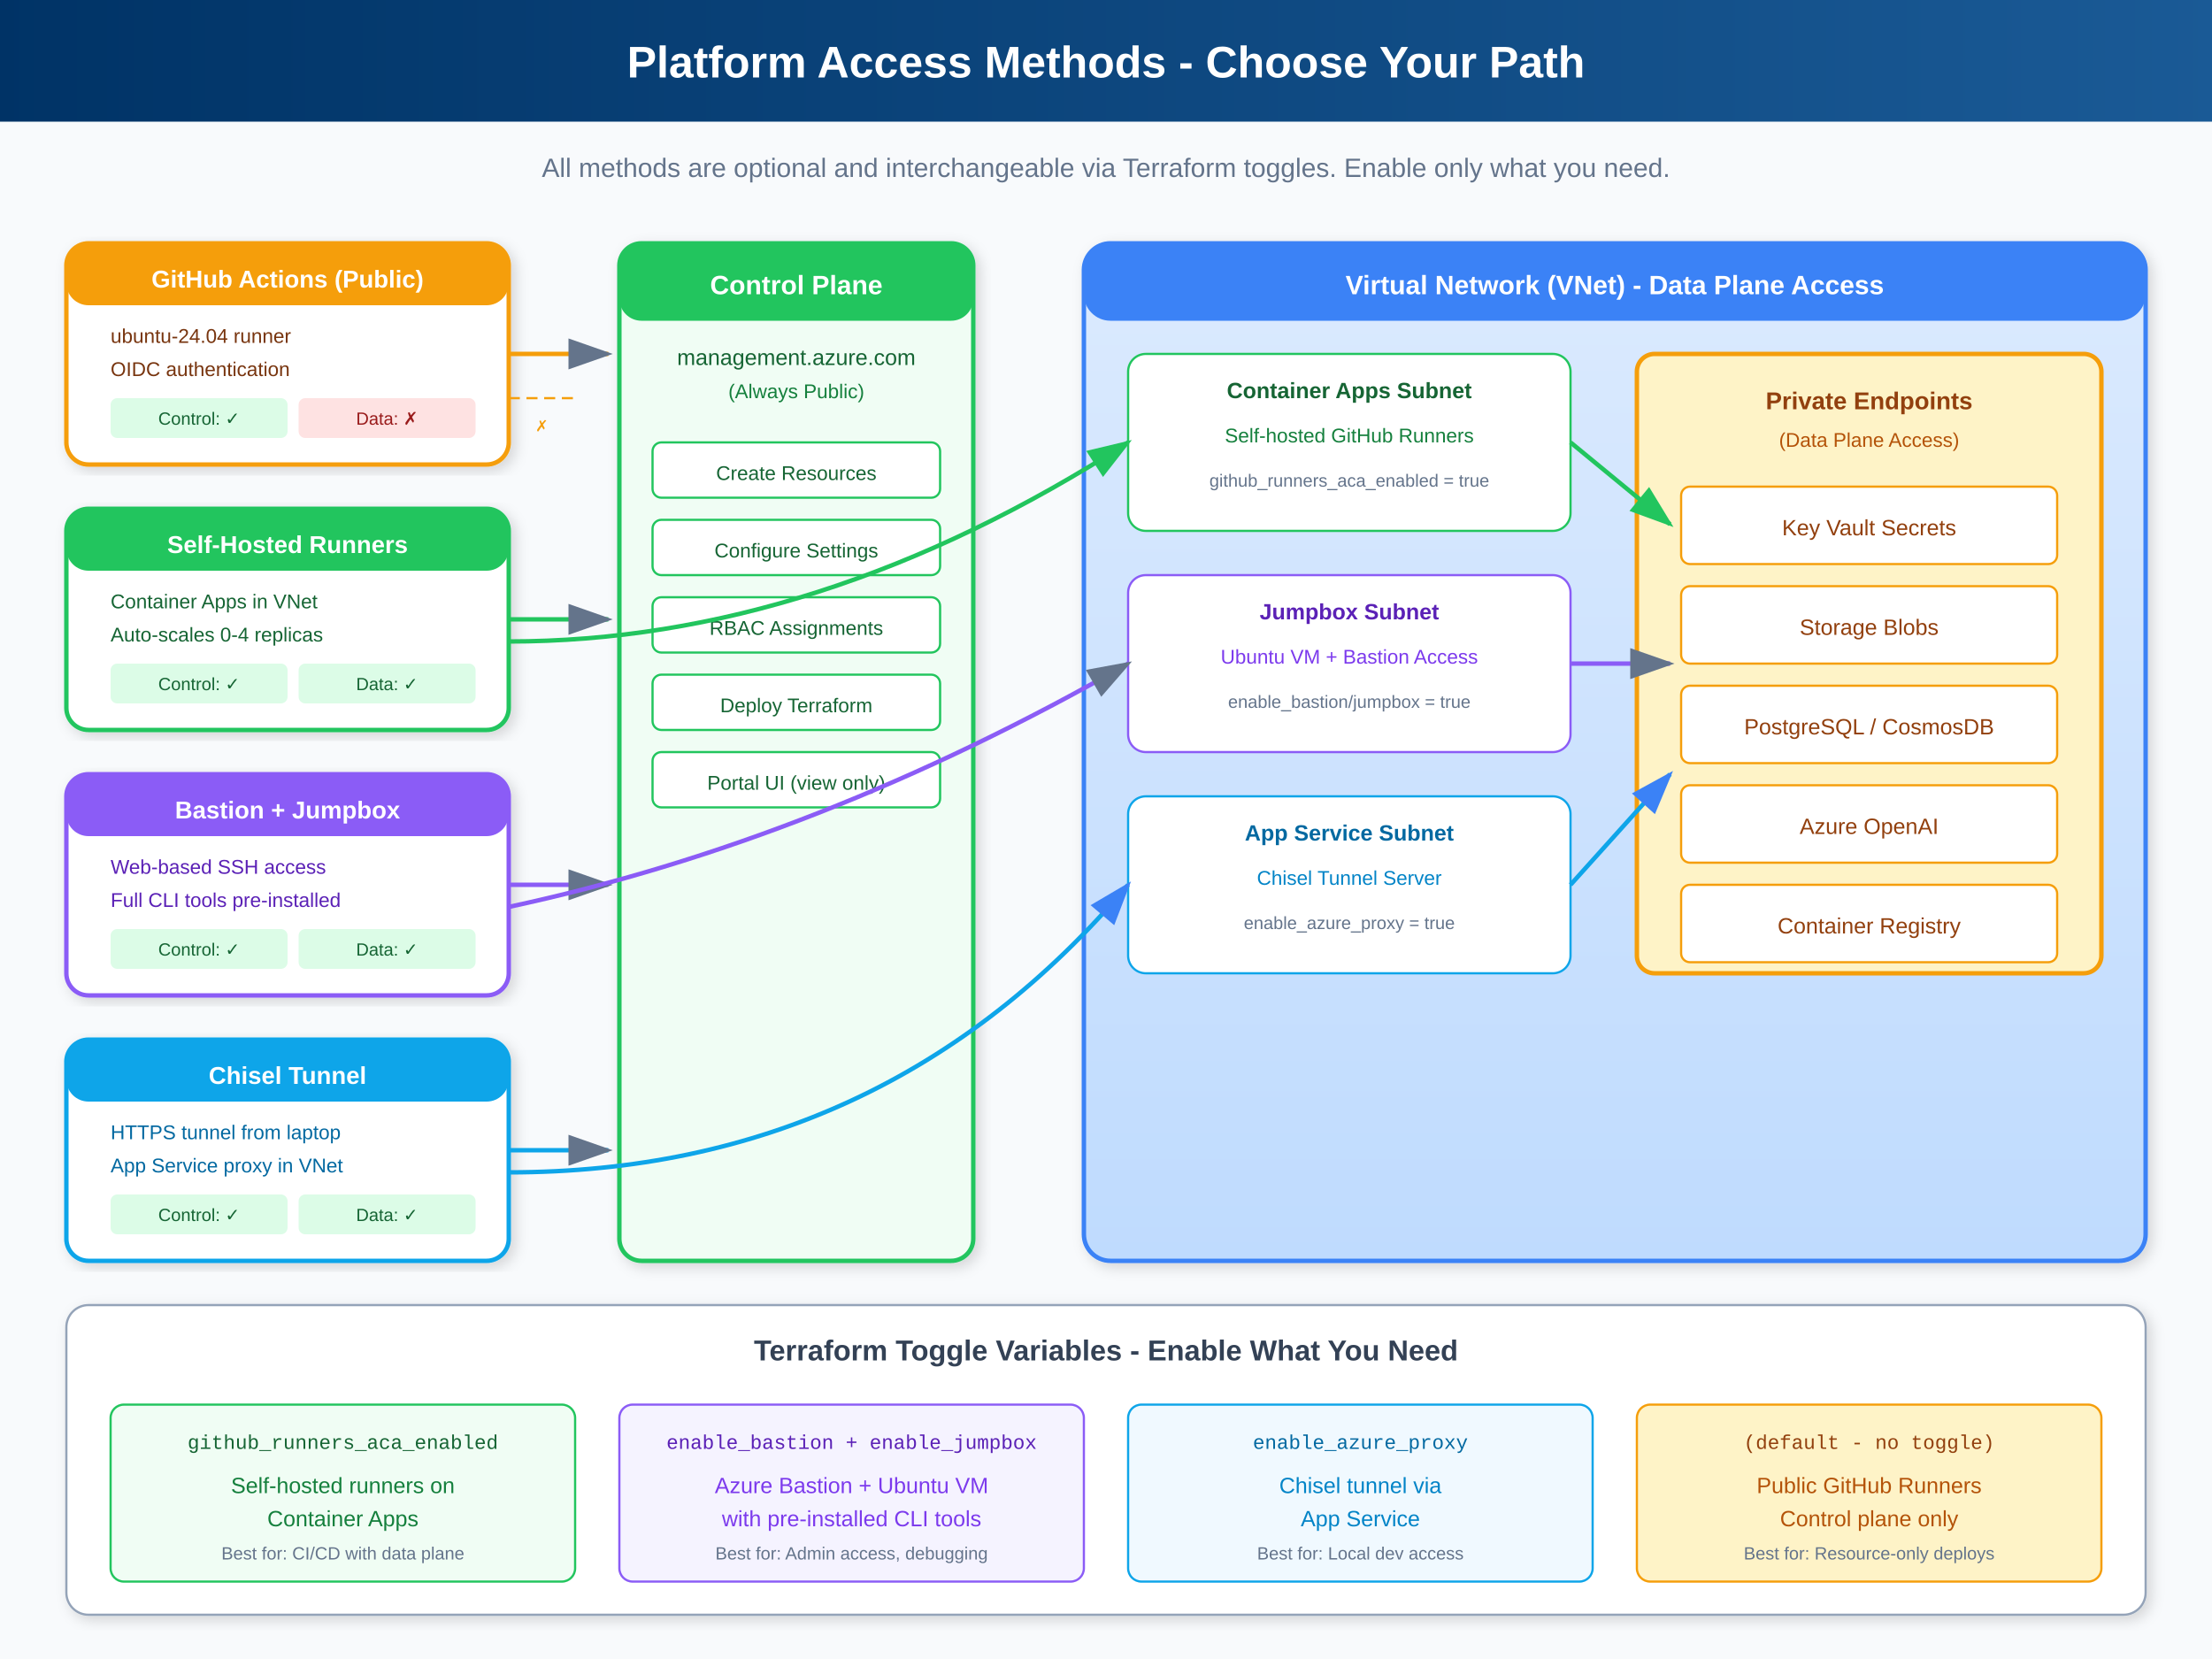
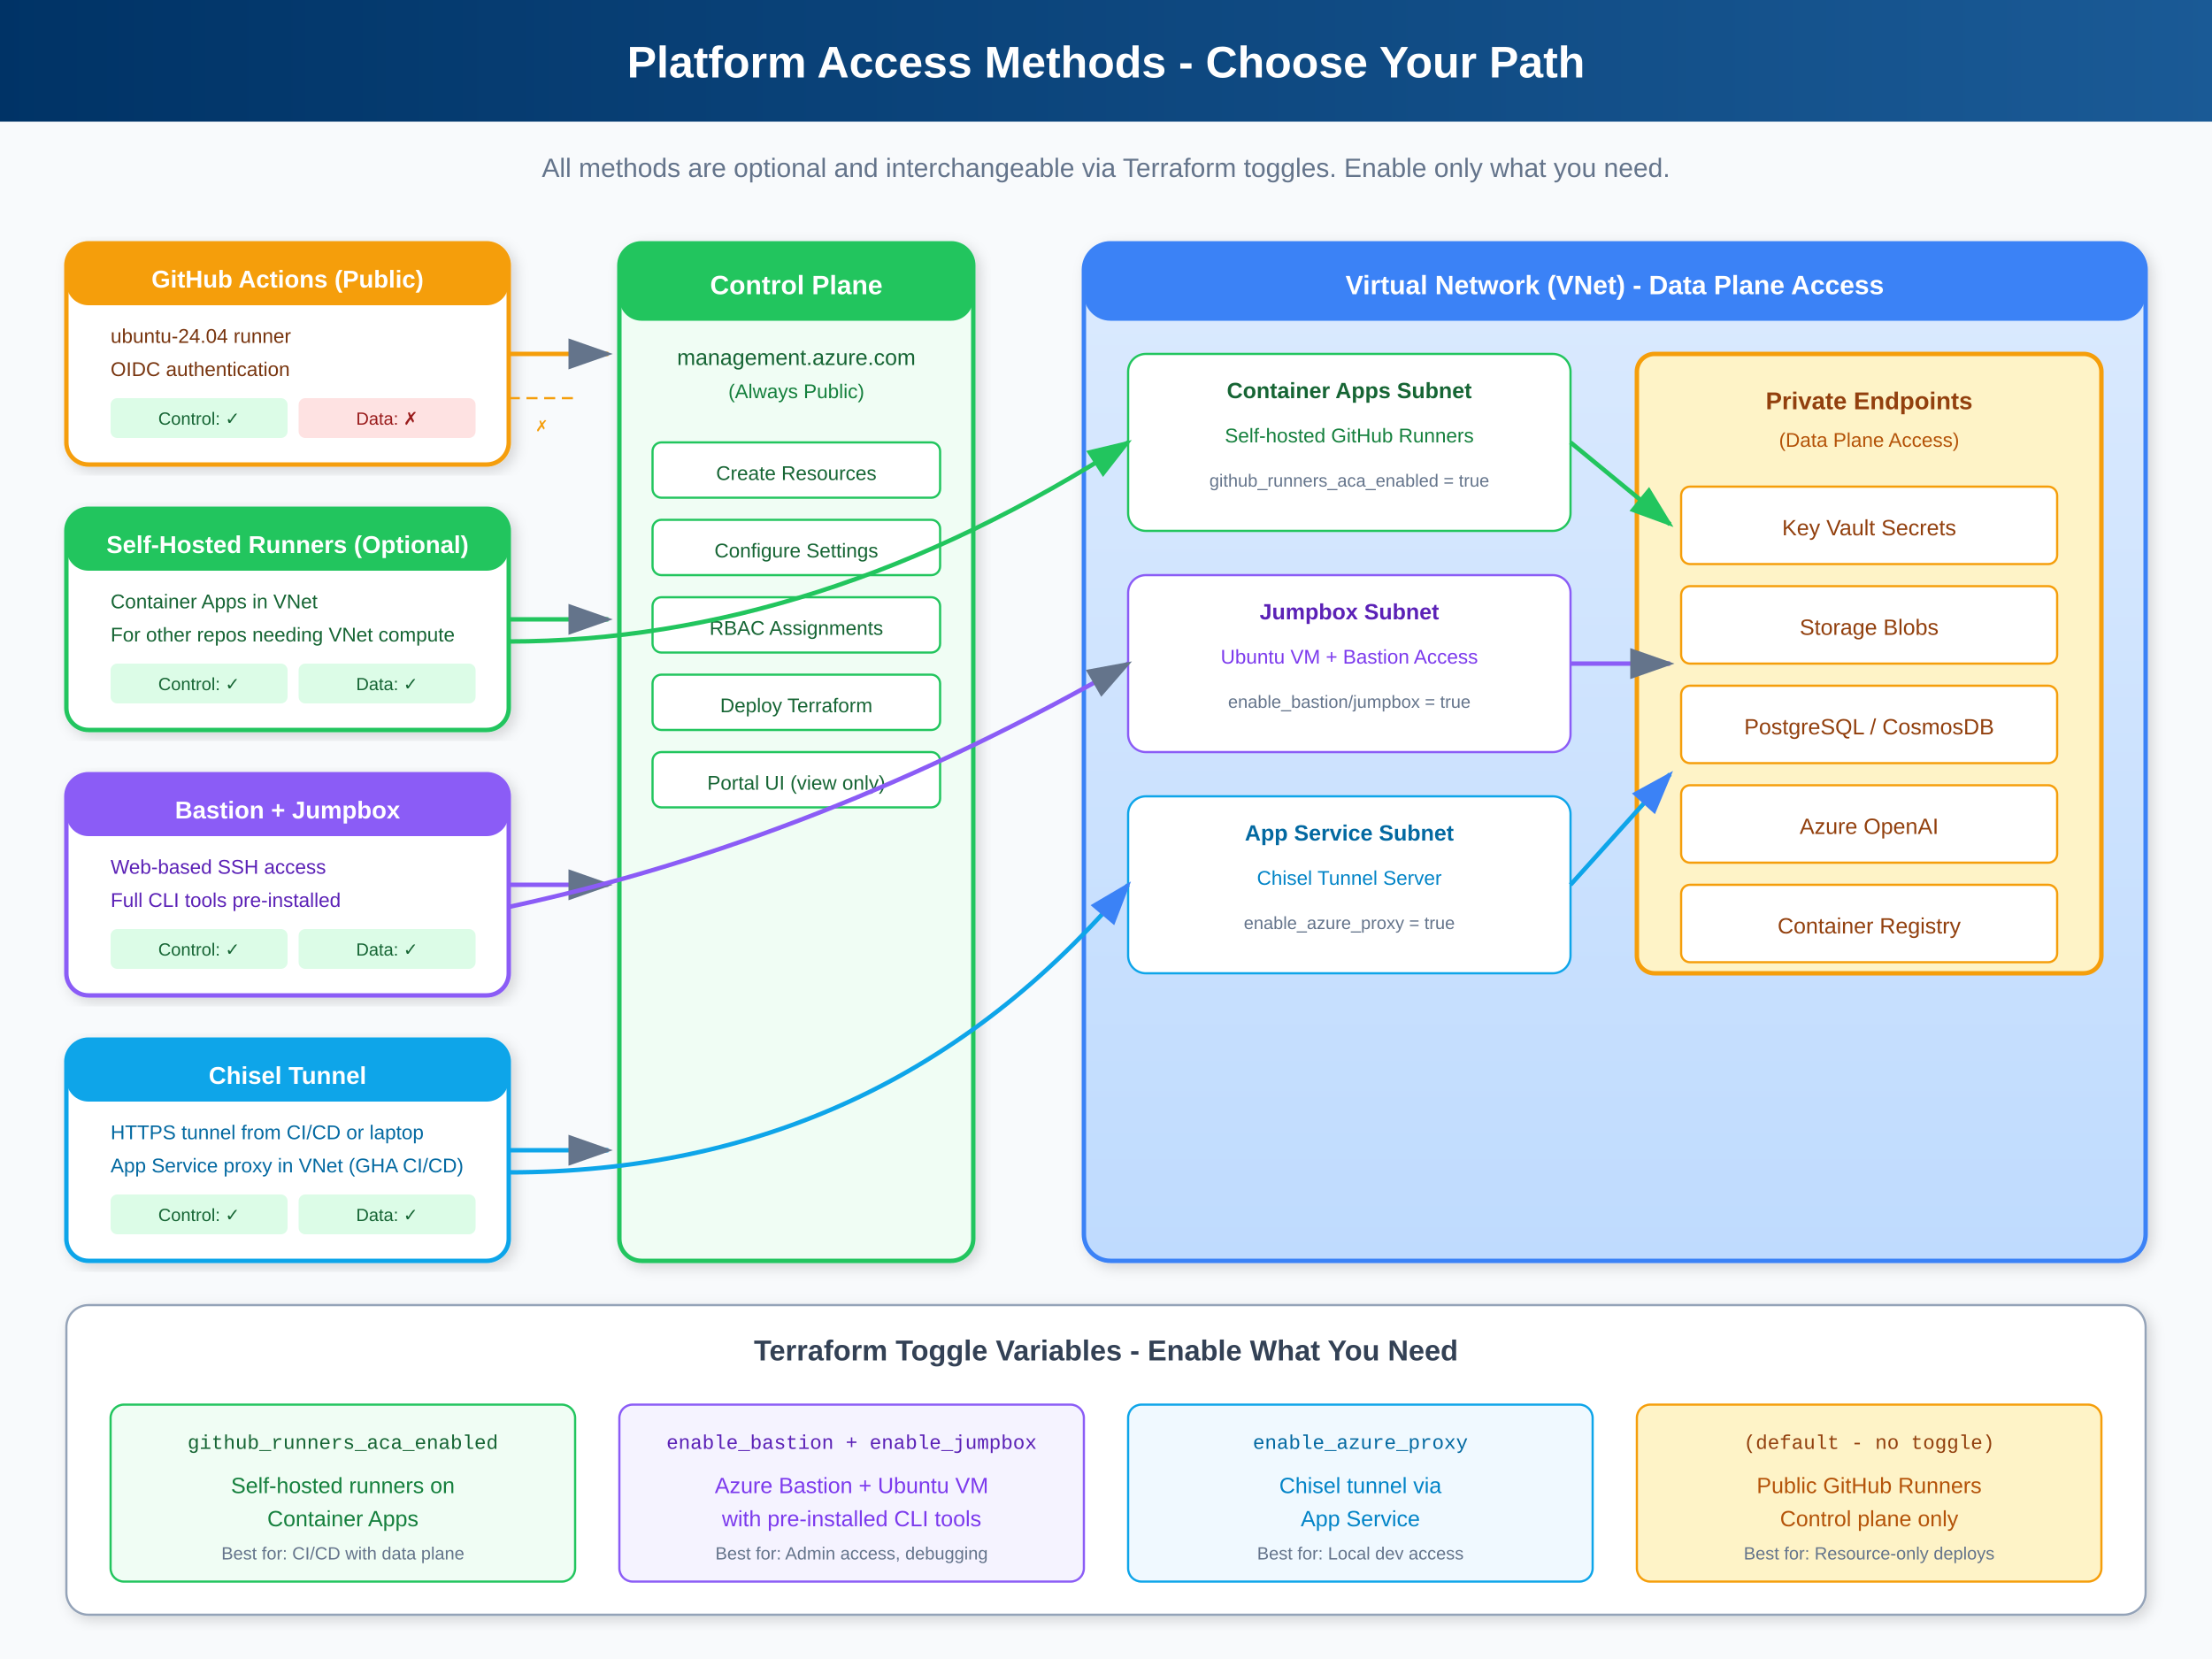
<svg xmlns="http://www.w3.org/2000/svg" viewBox="0 0 1000 750" width="1000" height="750">
  <defs>
    <linearGradient id="headerGrad" x1="0%" y1="0%" x2="100%" y2="0%">
      <stop offset="0%" style="stop-color:#003366" />
      <stop offset="100%" style="stop-color:#1a5a96" />
    </linearGradient>
    <linearGradient id="vnetGrad" x1="0%" y1="0%" x2="0%" y2="100%">
      <stop offset="0%" style="stop-color:#dbeafe" />
      <stop offset="100%" style="stop-color:#bfdbfe" />
    </linearGradient>
    <filter id="shadow" x="-5%" y="-5%" width="110%" height="110%">
      <feDropShadow dx="2" dy="2" stdDeviation="3" flood-opacity="0.15" />
    </filter>
    <marker id="arrow" markerWidth="10" markerHeight="7" refX="9" refY="3.5" orient="auto">
      <polygon points="0 0, 10 3.5, 0 7" fill="#64748b" />
    </marker>
    <marker id="arrowGreen" markerWidth="10" markerHeight="7" refX="9" refY="3.5" orient="auto">
      <polygon points="0 0, 10 3.5, 0 7" fill="#22c55e" />
    </marker>
    <marker id="arrowBlue" markerWidth="10" markerHeight="7" refX="9" refY="3.5" orient="auto">
      <polygon points="0 0, 10 3.5, 0 7" fill="#3b82f6" />
    </marker>
  </defs>
  <rect width="1000" height="750" fill="#f8fafc" />
  <rect x="0" y="0" width="1000" height="55" fill="url(#headerGrad)" />
  <text x="500" y="35" font-family="Segoe UI, Arial" font-size="20" font-weight="bold" fill="white" text-anchor="middle">Platform Access Methods - Choose Your Path</text>
  <text x="500" y="80" font-family="Segoe UI, Arial" font-size="12" fill="#64748b" text-anchor="middle">All methods are optional and interchangeable via Terraform toggles. Enable only what you need.</text>
  <rect x="30" y="110" width="200" height="100" rx="10" fill="white" stroke="#f59e0b" stroke-width="2" filter="url(#shadow)" />
  <rect x="30" y="110" width="200" height="28" rx="10" fill="#f59e0b" />
  <text x="130" y="130" font-family="Segoe UI, Arial" font-size="11" font-weight="bold" fill="white" text-anchor="middle">GitHub Actions (Public)</text>
  <text x="50" y="155" font-family="Segoe UI, Arial" font-size="9" fill="#78350f">ubuntu-24.04 runner</text>
  <text x="50" y="170" font-family="Segoe UI, Arial" font-size="9" fill="#78350f">OIDC authentication</text>
  <rect x="50" y="180" width="80" height="18" rx="3" fill="#dcfce7" />
  <text x="90" y="192" font-family="Segoe UI, Arial" font-size="8" fill="#166534" text-anchor="middle">Control: ✓</text>
  <rect x="135" y="180" width="80" height="18" rx="3" fill="#fee2e2" />
  <text x="175" y="192" font-family="Segoe UI, Arial" font-size="8" fill="#991b1b" text-anchor="middle">Data: ✗</text>
  <rect x="30" y="230" width="200" height="100" rx="10" fill="white" stroke="#22c55e" stroke-width="2" filter="url(#shadow)" />
  <rect x="30" y="230" width="200" height="28" rx="10" fill="#22c55e" />
-   <text x="130" y="250" font-family="Segoe UI, Arial" font-size="11" font-weight="bold" fill="white" text-anchor="middle">Self-Hosted Runners</text>
+   <text x="130" y="250" font-family="Segoe UI, Arial" font-size="11" font-weight="bold" fill="white" text-anchor="middle">Self-Hosted Runners (Optional)</text>
  <text x="50" y="275" font-family="Segoe UI, Arial" font-size="9" fill="#166534">Container Apps in VNet</text>
-   <text x="50" y="290" font-family="Segoe UI, Arial" font-size="9" fill="#166534">Auto-scales 0-4 replicas</text>
+   <text x="50" y="290" font-family="Segoe UI, Arial" font-size="9" fill="#166534">For other repos needing VNet compute</text>
  <rect x="50" y="300" width="80" height="18" rx="3" fill="#dcfce7" />
  <text x="90" y="312" font-family="Segoe UI, Arial" font-size="8" fill="#166534" text-anchor="middle">Control: ✓</text>
  <rect x="135" y="300" width="80" height="18" rx="3" fill="#dcfce7" />
  <text x="175" y="312" font-family="Segoe UI, Arial" font-size="8" fill="#166534" text-anchor="middle">Data: ✓</text>
  <rect x="30" y="350" width="200" height="100" rx="10" fill="white" stroke="#8b5cf6" stroke-width="2" filter="url(#shadow)" />
  <rect x="30" y="350" width="200" height="28" rx="10" fill="#8b5cf6" />
  <text x="130" y="370" font-family="Segoe UI, Arial" font-size="11" font-weight="bold" fill="white" text-anchor="middle">Bastion + Jumpbox</text>
  <text x="50" y="395" font-family="Segoe UI, Arial" font-size="9" fill="#5b21b6">Web-based SSH access</text>
  <text x="50" y="410" font-family="Segoe UI, Arial" font-size="9" fill="#5b21b6">Full CLI tools pre-installed</text>
  <rect x="50" y="420" width="80" height="18" rx="3" fill="#dcfce7" />
  <text x="90" y="432" font-family="Segoe UI, Arial" font-size="8" fill="#166534" text-anchor="middle">Control: ✓</text>
  <rect x="135" y="420" width="80" height="18" rx="3" fill="#dcfce7" />
  <text x="175" y="432" font-family="Segoe UI, Arial" font-size="8" fill="#166534" text-anchor="middle">Data: ✓</text>
  <rect x="30" y="470" width="200" height="100" rx="10" fill="white" stroke="#0ea5e9" stroke-width="2" filter="url(#shadow)" />
  <rect x="30" y="470" width="200" height="28" rx="10" fill="#0ea5e9" />
  <text x="130" y="490" font-family="Segoe UI, Arial" font-size="11" font-weight="bold" fill="white" text-anchor="middle">Chisel Tunnel</text>
-   <text x="50" y="515" font-family="Segoe UI, Arial" font-size="9" fill="#0369a1">HTTPS tunnel from laptop</text>
-   <text x="50" y="530" font-family="Segoe UI, Arial" font-size="9" fill="#0369a1">App Service proxy in VNet</text>
+   <text x="50" y="515" font-family="Segoe UI, Arial" font-size="9" fill="#0369a1">HTTPS tunnel from CI/CD or laptop</text>
+   <text x="50" y="530" font-family="Segoe UI, Arial" font-size="9" fill="#0369a1">App Service proxy in VNet (GHA CI/CD)</text>
  <rect x="50" y="540" width="80" height="18" rx="3" fill="#dcfce7" />
  <text x="90" y="552" font-family="Segoe UI, Arial" font-size="8" fill="#166534" text-anchor="middle">Control: ✓</text>
  <rect x="135" y="540" width="80" height="18" rx="3" fill="#dcfce7" />
  <text x="175" y="552" font-family="Segoe UI, Arial" font-size="8" fill="#166534" text-anchor="middle">Data: ✓</text>
  <rect x="280" y="110" width="160" height="460" rx="10" fill="#f0fdf4" stroke="#22c55e" stroke-width="2" filter="url(#shadow)" />
  <rect x="280" y="110" width="160" height="35" rx="10" fill="#22c55e" />
  <text x="360" y="133" font-family="Segoe UI, Arial" font-size="12" font-weight="bold" fill="white" text-anchor="middle">Control Plane</text>
  <text x="360" y="165" font-family="Segoe UI, Arial" font-size="10" fill="#166534" text-anchor="middle">management.azure.com</text>
  <text x="360" y="180" font-family="Segoe UI, Arial" font-size="9" fill="#15803d" text-anchor="middle">(Always Public)</text>
  <rect x="295" y="200" width="130" height="25" rx="4" fill="white" stroke="#22c55e" />
  <text x="360" y="217" font-family="Segoe UI, Arial" font-size="9" fill="#166534" text-anchor="middle">Create Resources</text>
  <rect x="295" y="235" width="130" height="25" rx="4" fill="white" stroke="#22c55e" />
  <text x="360" y="252" font-family="Segoe UI, Arial" font-size="9" fill="#166534" text-anchor="middle">Configure Settings</text>
  <rect x="295" y="270" width="130" height="25" rx="4" fill="white" stroke="#22c55e" />
  <text x="360" y="287" font-family="Segoe UI, Arial" font-size="9" fill="#166534" text-anchor="middle">RBAC Assignments</text>
  <rect x="295" y="305" width="130" height="25" rx="4" fill="white" stroke="#22c55e" />
  <text x="360" y="322" font-family="Segoe UI, Arial" font-size="9" fill="#166534" text-anchor="middle">Deploy Terraform</text>
  <rect x="295" y="340" width="130" height="25" rx="4" fill="white" stroke="#22c55e" />
  <text x="360" y="357" font-family="Segoe UI, Arial" font-size="9" fill="#166534" text-anchor="middle">Portal UI (view only)</text>
  <line x1="230" y1="160" x2="275" y2="160" stroke="#f59e0b" stroke-width="2" marker-end="url(#arrow)" />
  <line x1="230" y1="280" x2="275" y2="280" stroke="#22c55e" stroke-width="2" marker-end="url(#arrow)" />
  <line x1="230" y1="400" x2="275" y2="400" stroke="#8b5cf6" stroke-width="2" marker-end="url(#arrow)" />
  <line x1="230" y1="520" x2="275" y2="520" stroke="#0ea5e9" stroke-width="2" marker-end="url(#arrow)" />
  <rect x="490" y="110" width="480" height="460" rx="12" fill="url(#vnetGrad)" stroke="#3b82f6" stroke-width="2" filter="url(#shadow)" />
  <rect x="490" y="110" width="480" height="35" rx="12" fill="#3b82f6" />
  <text x="730" y="133" font-family="Segoe UI, Arial" font-size="12" font-weight="bold" fill="white" text-anchor="middle">Virtual Network (VNet) - Data Plane Access</text>
  <rect x="510" y="160" width="200" height="80" rx="8" fill="white" stroke="#22c55e" stroke-width="1" />
  <text x="610" y="180" font-family="Segoe UI, Arial" font-size="10" font-weight="bold" fill="#166534" text-anchor="middle">Container Apps Subnet</text>
  <text x="610" y="200" font-family="Segoe UI, Arial" font-size="9" fill="#15803d" text-anchor="middle">Self-hosted GitHub Runners</text>
  <text x="610" y="220" font-family="Segoe UI, Arial" font-size="8" fill="#64748b" text-anchor="middle">github_runners_aca_enabled = true</text>
  <rect x="510" y="260" width="200" height="80" rx="8" fill="white" stroke="#8b5cf6" stroke-width="1" />
  <text x="610" y="280" font-family="Segoe UI, Arial" font-size="10" font-weight="bold" fill="#5b21b6" text-anchor="middle">Jumpbox Subnet</text>
  <text x="610" y="300" font-family="Segoe UI, Arial" font-size="9" fill="#7c3aed" text-anchor="middle">Ubuntu VM + Bastion Access</text>
  <text x="610" y="320" font-family="Segoe UI, Arial" font-size="8" fill="#64748b" text-anchor="middle">enable_bastion/jumpbox = true</text>
  <rect x="510" y="360" width="200" height="80" rx="8" fill="white" stroke="#0ea5e9" stroke-width="1" />
  <text x="610" y="380" font-family="Segoe UI, Arial" font-size="10" font-weight="bold" fill="#0369a1" text-anchor="middle">App Service Subnet</text>
  <text x="610" y="400" font-family="Segoe UI, Arial" font-size="9" fill="#0284c7" text-anchor="middle">Chisel Tunnel Server</text>
  <text x="610" y="420" font-family="Segoe UI, Arial" font-size="8" fill="#64748b" text-anchor="middle">enable_azure_proxy = true</text>
  <rect x="740" y="160" width="210" height="280" rx="8" fill="#fef3c7" stroke="#f59e0b" stroke-width="2" />
  <text x="845" y="185" font-family="Segoe UI, Arial" font-size="11" font-weight="bold" fill="#92400e" text-anchor="middle">Private Endpoints</text>
  <text x="845" y="202" font-family="Segoe UI, Arial" font-size="9" fill="#b45309" text-anchor="middle">(Data Plane Access)</text>
  <rect x="760" y="220" width="170" height="35" rx="4" fill="white" stroke="#f59e0b" />
  <text x="845" y="242" font-family="Segoe UI, Arial" font-size="10" fill="#92400e" text-anchor="middle">Key Vault Secrets</text>
  <rect x="760" y="265" width="170" height="35" rx="4" fill="white" stroke="#f59e0b" />
  <text x="845" y="287" font-family="Segoe UI, Arial" font-size="10" fill="#92400e" text-anchor="middle">Storage Blobs</text>
  <rect x="760" y="310" width="170" height="35" rx="4" fill="white" stroke="#f59e0b" />
  <text x="845" y="332" font-family="Segoe UI, Arial" font-size="10" fill="#92400e" text-anchor="middle">PostgreSQL / CosmosDB</text>
  <rect x="760" y="355" width="170" height="35" rx="4" fill="white" stroke="#f59e0b" />
  <text x="845" y="377" font-family="Segoe UI, Arial" font-size="10" fill="#92400e" text-anchor="middle">Azure OpenAI</text>
  <rect x="760" y="400" width="170" height="35" rx="4" fill="white" stroke="#f59e0b" />
  <text x="845" y="422" font-family="Segoe UI, Arial" font-size="10" fill="#92400e" text-anchor="middle">Container Registry</text>
  <line x1="710" y1="200" x2="755" y2="237" stroke="#22c55e" stroke-width="2" marker-end="url(#arrowGreen)" />
  <line x1="710" y1="300" x2="755" y2="300" stroke="#8b5cf6" stroke-width="2" marker-end="url(#arrow)" />
  <line x1="710" y1="400" x2="755" y2="350" stroke="#0ea5e9" stroke-width="2" marker-end="url(#arrowBlue)" />
  <line x1="230" y1="180" x2="260" y2="180" stroke="#f59e0b" stroke-width="1" stroke-dasharray="5,3" />
  <text x="242" y="195" font-family="Segoe UI, Arial" font-size="7" fill="#f59e0b">✗</text>
  <path d="M 230 290 Q 370 290 510 200" fill="none" stroke="#22c55e" stroke-width="2" marker-end="url(#arrowGreen)" />
  <path d="M 230 530 Q 400 530 510 400" fill="none" stroke="#0ea5e9" stroke-width="2" marker-end="url(#arrowBlue)" />
  <path d="M 230 410 Q 370 380 510 300" fill="none" stroke="#8b5cf6" stroke-width="2" marker-end="url(#arrow)" />
  <rect x="30" y="590" width="940" height="140" rx="10" fill="white" stroke="#94a3b8" stroke-width="1" filter="url(#shadow)" />
  <text x="500" y="615" font-family="Segoe UI, Arial" font-size="13" font-weight="bold" fill="#334155" text-anchor="middle">Terraform Toggle Variables - Enable What You Need</text>
  <rect x="50" y="635" width="210" height="80" rx="6" fill="#f0fdf4" stroke="#22c55e" stroke-width="1" />
  <text x="155" y="655" font-family="Courier New" font-size="9" fill="#166534" text-anchor="middle">github_runners_aca_enabled</text>
  <text x="155" y="675" font-family="Segoe UI, Arial" font-size="10" fill="#15803d" text-anchor="middle">Self-hosted runners on</text>
  <text x="155" y="690" font-family="Segoe UI, Arial" font-size="10" fill="#15803d" text-anchor="middle">Container Apps</text>
  <text x="155" y="705" font-family="Segoe UI, Arial" font-size="8" fill="#64748b" text-anchor="middle">Best for: CI/CD with data plane</text>
  <rect x="280" y="635" width="210" height="80" rx="6" fill="#f5f3ff" stroke="#8b5cf6" stroke-width="1" />
  <text x="385" y="655" font-family="Courier New" font-size="9" fill="#5b21b6" text-anchor="middle">enable_bastion + enable_jumpbox</text>
  <text x="385" y="675" font-family="Segoe UI, Arial" font-size="10" fill="#7c3aed" text-anchor="middle">Azure Bastion + Ubuntu VM</text>
  <text x="385" y="690" font-family="Segoe UI, Arial" font-size="10" fill="#7c3aed" text-anchor="middle">with pre-installed CLI tools</text>
  <text x="385" y="705" font-family="Segoe UI, Arial" font-size="8" fill="#64748b" text-anchor="middle">Best for: Admin access, debugging</text>
  <rect x="510" y="635" width="210" height="80" rx="6" fill="#f0f9ff" stroke="#0ea5e9" stroke-width="1" />
  <text x="615" y="655" font-family="Courier New" font-size="9" fill="#0369a1" text-anchor="middle">enable_azure_proxy</text>
  <text x="615" y="675" font-family="Segoe UI, Arial" font-size="10" fill="#0284c7" text-anchor="middle">Chisel tunnel via</text>
  <text x="615" y="690" font-family="Segoe UI, Arial" font-size="10" fill="#0284c7" text-anchor="middle">App Service</text>
  <text x="615" y="705" font-family="Segoe UI, Arial" font-size="8" fill="#64748b" text-anchor="middle">Best for: Local dev access</text>
  <rect x="740" y="635" width="210" height="80" rx="6" fill="#fef3c7" stroke="#f59e0b" stroke-width="1" />
  <text x="845" y="655" font-family="Courier New" font-size="9" fill="#92400e" text-anchor="middle">(default - no toggle)</text>
  <text x="845" y="675" font-family="Segoe UI, Arial" font-size="10" fill="#b45309" text-anchor="middle">Public GitHub Runners</text>
  <text x="845" y="690" font-family="Segoe UI, Arial" font-size="10" fill="#b45309" text-anchor="middle">Control plane only</text>
  <text x="845" y="705" font-family="Segoe UI, Arial" font-size="8" fill="#64748b" text-anchor="middle">Best for: Resource-only deploys</text>
</svg>
